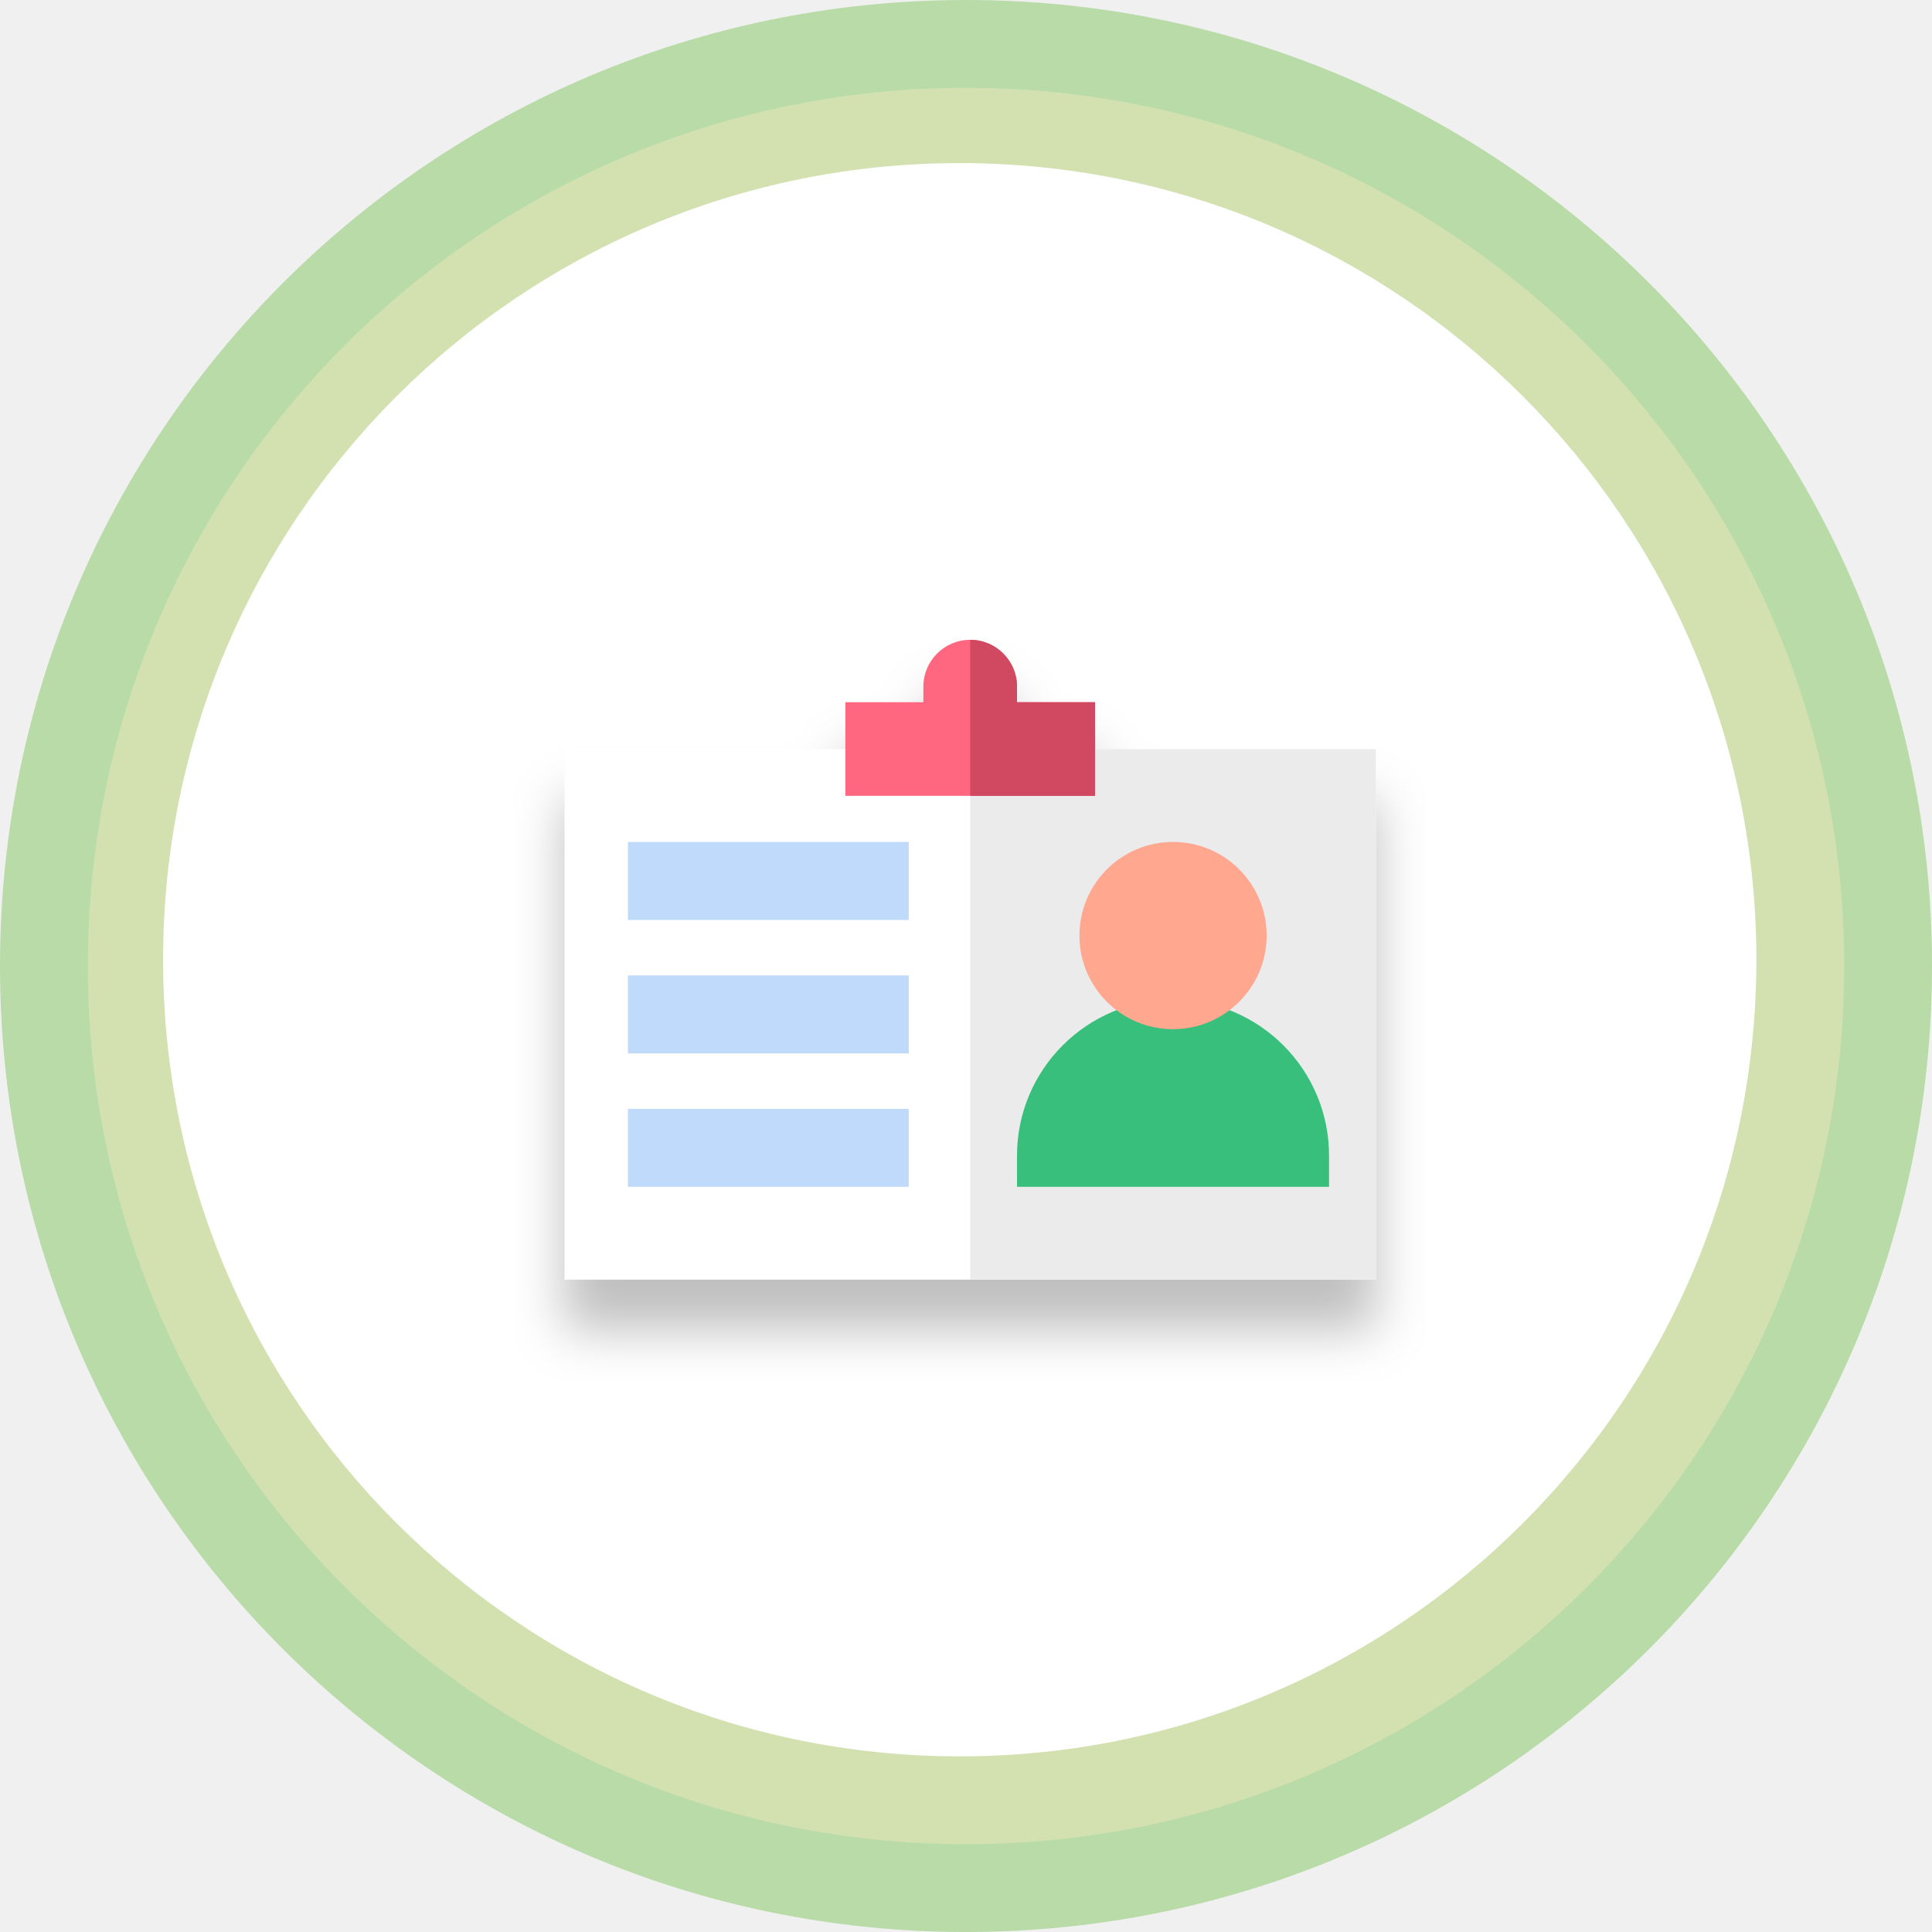
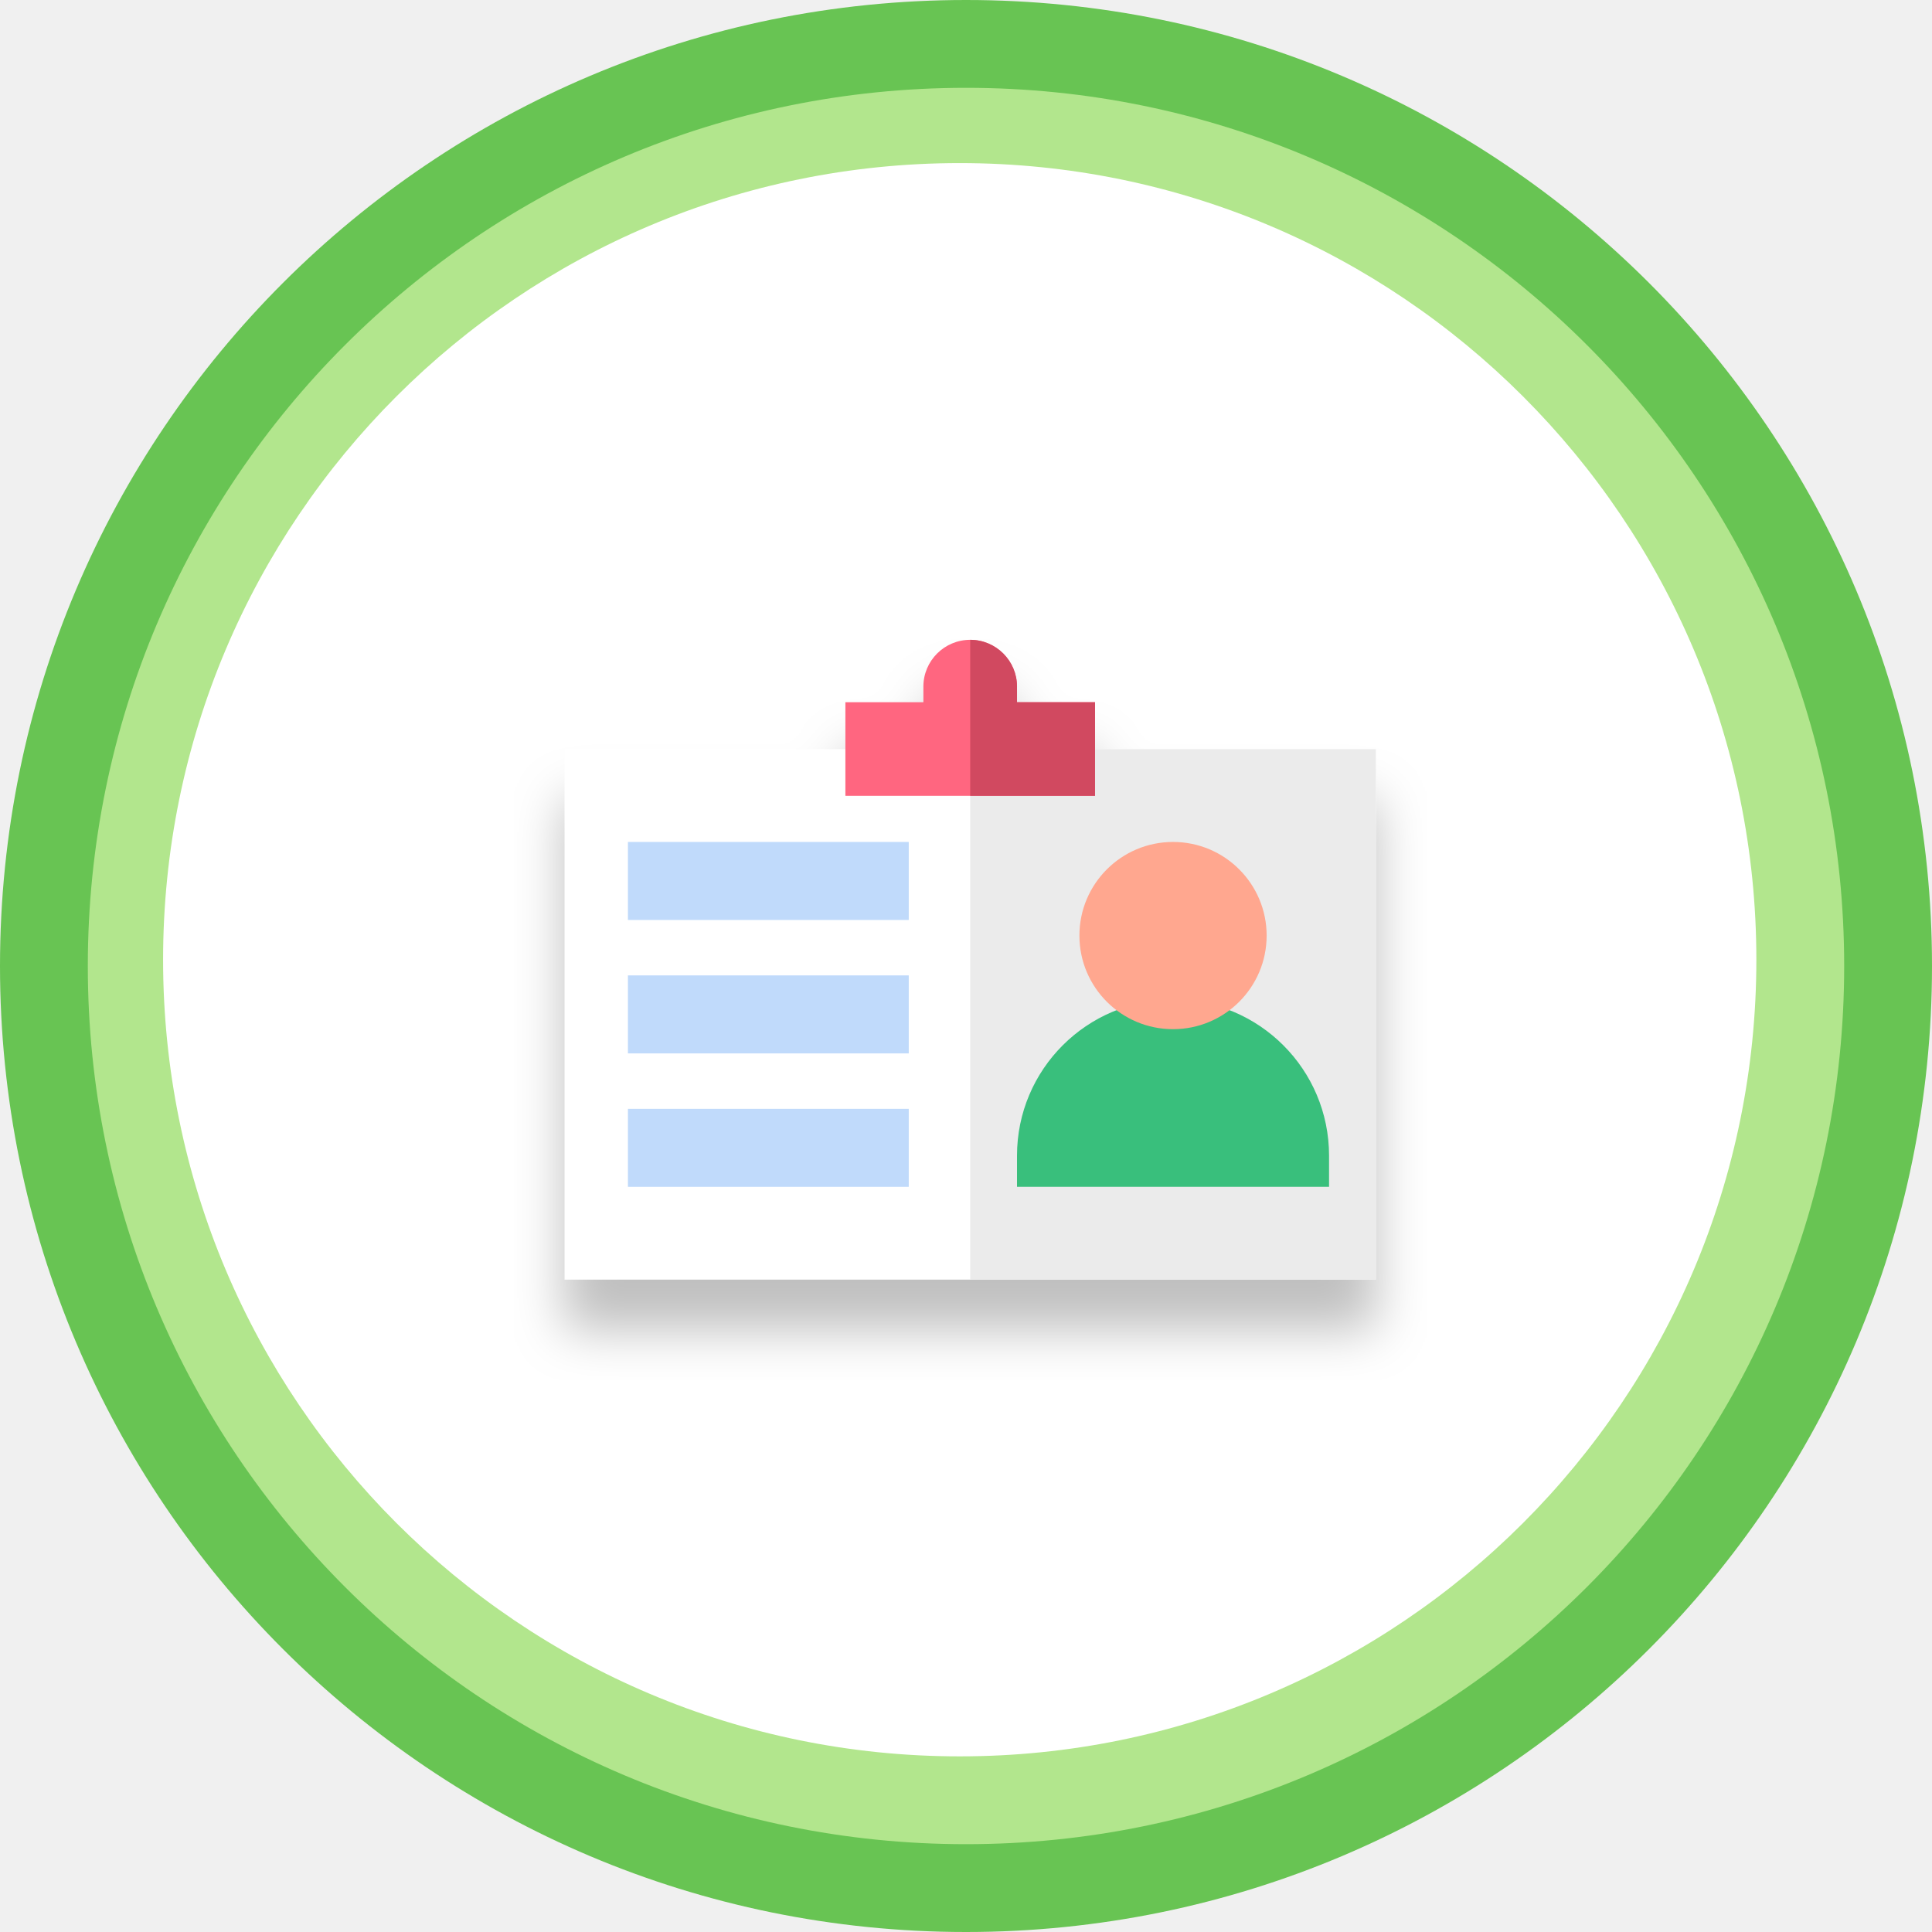
<svg xmlns="http://www.w3.org/2000/svg" width="154" height="154" viewBox="0 0 154 154" fill="none">
-   <circle cx="77" cy="77" r="77" fill="#B8DBA7" />
-   <circle cx="77" cy="77" r="70" fill="#D3E1B1" />
-   <circle cx="76.5" cy="76.5" r="63.5" fill="white" />
+   <path d="M77 154C119.526 154 154 119.526 154 77C154 34.474 119.526 0 77 0C34.474 0 0 34.474 0 77C0 119.526 34.474 154 77 154Z" fill="#68C453" />
+   <path d="M77 147C115.66 147 147 115.66 147 77C147 38.34 115.66 7 77 7C38.34 7 7 38.34 7 77C7 115.66 38.34 147 77 147Z" fill="#B2E68D" />
+   <path d="M76.5 140C111.57 140 140 111.57 140 76.5C140 41.43 111.57 13 76.5 13C41.43 13 13 41.43 13 76.5C13 111.57 41.43 140 76.5 140Z" fill="white" />
  <g filter="url(#filter0_d)">
    <path d="M45 59.716H109.67V102H45V59.716Z" fill="white" />
    <path d="M77.335 59.716H109.67V102H77.335V59.716Z" fill="#EBEBEB" />
    <path d="M50.052 67.112H72.437V73.331H50.052V67.112Z" fill="#C0DAFB" />
    <path d="M50.052 88.386H72.437V94.603H50.052V88.386Z" fill="#C0DAFB" />
    <path d="M50.052 77.749H72.437V83.967H50.052V77.749Z" fill="#C0DAFB" />
    <path d="M105.939 94.603H81.066V92.117C81.066 85.248 86.634 79.68 93.502 79.68C100.371 79.68 105.939 85.248 105.939 92.117V94.603Z" fill="#39BF7C" />
    <path d="M100.964 74.575C100.964 78.696 97.623 82.036 93.502 82.036C89.381 82.036 86.04 78.696 86.04 74.575C86.04 70.453 89.381 67.112 93.502 67.112C97.623 67.112 100.964 70.453 100.964 74.575Z" fill="#FFA78F" />
    <path d="M81.066 55.975V54.731C81.066 52.671 79.395 51 77.335 51C75.274 51 73.603 52.671 73.603 54.731V55.975H67.386V63.436H87.284V55.975H81.066Z" fill="#FF6680" />
    <path d="M81.066 55.975V54.731C81.066 52.671 79.395 51 77.335 51V63.436H87.285V55.975H81.066Z" fill="#D14960" />
  </g>
  <defs>
-     <filter id="filter0_d" x="41" y="51" width="72.67" height="59" filterUnits="userSpaceOnUse" color-interpolation-filters="sRGB">
+     <filter id="filter0_d" x="41" y="51" width="72.67" height="58.999" filterUnits="userSpaceOnUse" color-interpolation-filters="sRGB">
      <feFlood flood-opacity="0" result="BackgroundImageFix" />
-       <feColorMatrix in="SourceAlpha" type="matrix" values="0 0 0 0 0 0 0 0 0 0 0 0 0 0 0 0 0 0 127 0" />
+       <feColorMatrix in="SourceAlpha" type="matrix" values="0 0 0 0 0 0 0 0 0 0 0 0 0 0 0 0 0 0 127 0" result="hardAlpha" />
      <feOffset dy="4" />
      <feGaussianBlur stdDeviation="2" />
      <feColorMatrix type="matrix" values="0 0 0 0 0 0 0 0 0 0 0 0 0 0 0 0 0 0 0.25 0" />
      <feBlend mode="normal" in2="BackgroundImageFix" result="effect1_dropShadow" />
      <feBlend mode="normal" in="SourceGraphic" in2="effect1_dropShadow" result="shape" />
    </filter>
  </defs>
</svg>
